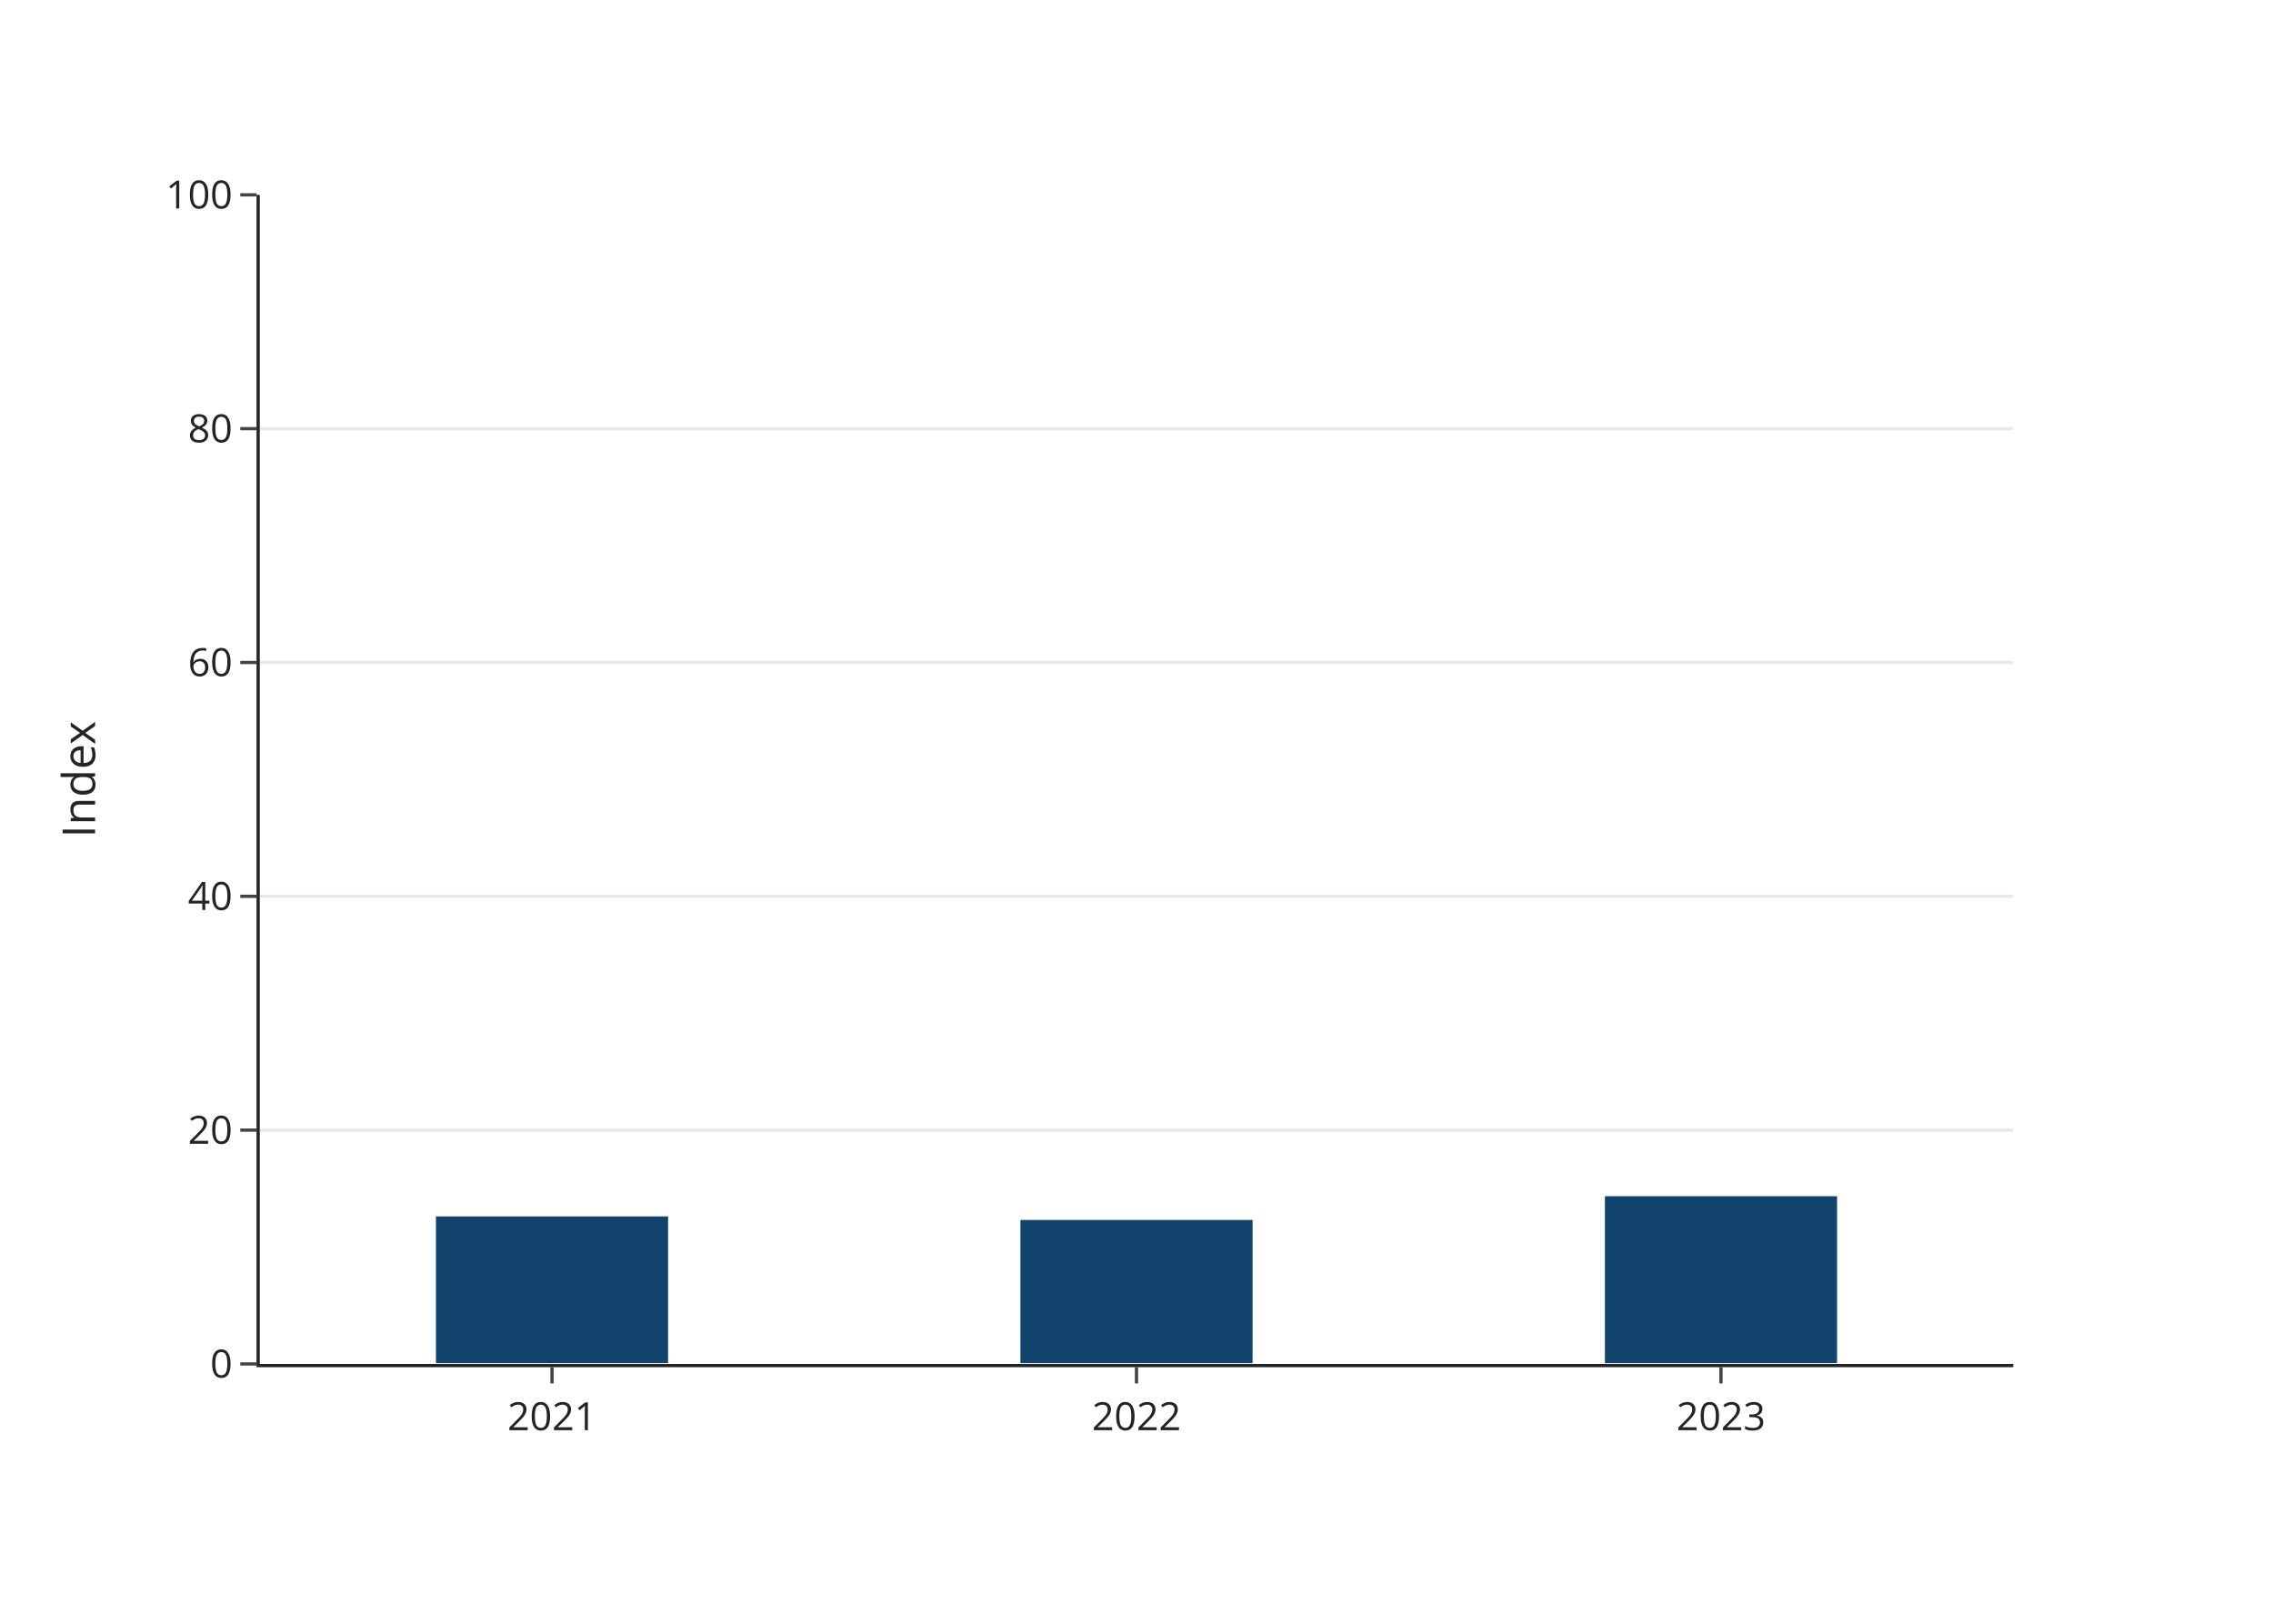
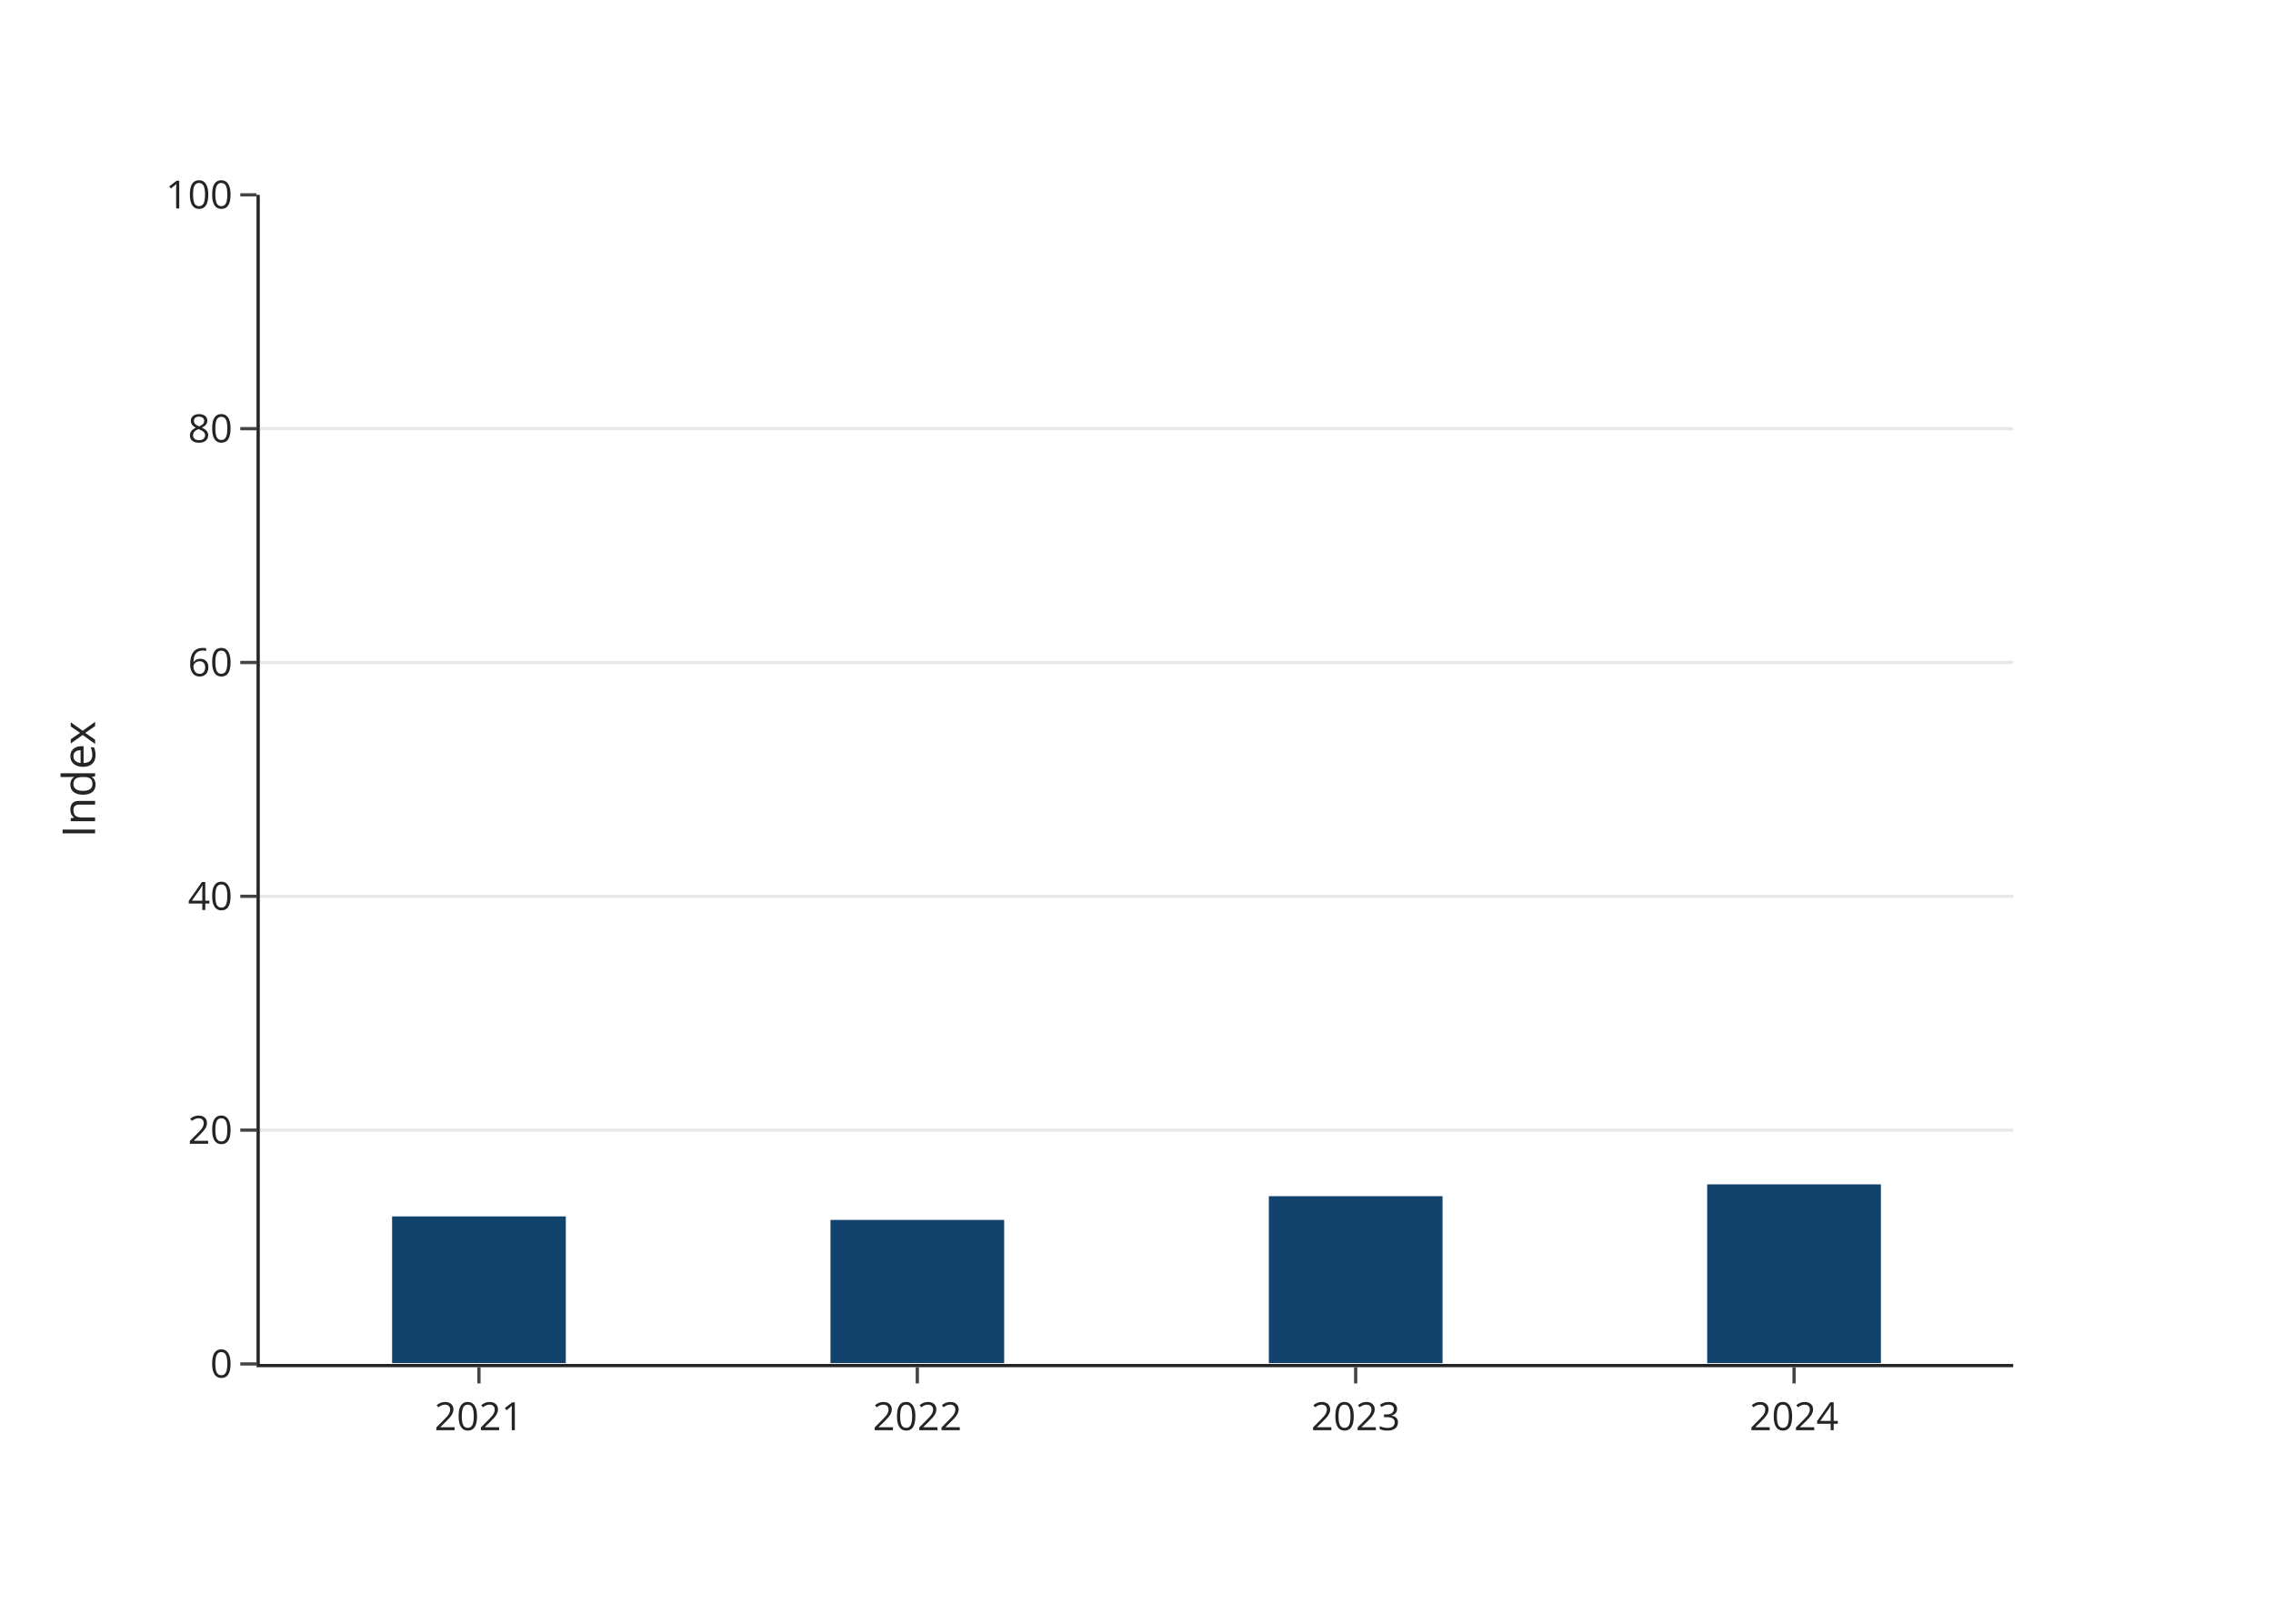
<svg xmlns="http://www.w3.org/2000/svg" class="main-svg" width="700" height="500" style="" viewBox="0 0 700 500">
  <rect x="0" y="0" width="700" height="500" style="fill: rgb(255, 255, 255); fill-opacity: 1;" />
-   <defs id="defs-fb2d51">
+   <defs id="defs-4a4f36">
    <g class="clips">
-       <clipPath id="clipfb2d51xyplot" class="plotclip">
+       <clipPath id="clip4a4f36xyplot" class="plotclip">
        <rect width="540" height="360" />
      </clipPath>
-       <clipPath class="axesclip" id="clipfb2d51x">
+       <clipPath class="axesclip" id="clip4a4f36x">
        <rect x="80" y="0" width="540" height="500" />
      </clipPath>
-       <clipPath class="axesclip" id="clipfb2d51y">
+       <clipPath class="axesclip" id="clip4a4f36y">
        <rect x="0" y="60" width="700" height="360" />
      </clipPath>
-       <clipPath class="axesclip" id="clipfb2d51xy">
+       <clipPath class="axesclip" id="clip4a4f36xy">
        <rect x="80" y="60" width="540" height="360" />
      </clipPath>
    </g>
    <g class="gradients" />
    <g class="patterns" />
  </defs>
  <g class="bglayer" />
  <g class="layer-below">
    <g class="imagelayer" />
    <g class="shapelayer" />
  </g>
  <g class="cartesianlayer">
    <g class="subplot xy">
      <g class="layer-subplot">
        <g class="shapelayer" />
        <g class="imagelayer" />
      </g>
      <g class="minor-gridlayer">
        <g class="x" />
        <g class="y" />
      </g>
      <g class="gridlayer">
        <g class="x" />
        <g class="y">
          <path class="ygrid crisp" transform="translate(0,348)" d="M80,0h540" style="stroke: rgb(232, 232, 232); stroke-opacity: 1; stroke-width: 1px;" />
          <path class="ygrid crisp" transform="translate(0,276)" d="M80,0h540" style="stroke: rgb(232, 232, 232); stroke-opacity: 1; stroke-width: 1px;" />
          <path class="ygrid crisp" transform="translate(0,204)" d="M80,0h540" style="stroke: rgb(232, 232, 232); stroke-opacity: 1; stroke-width: 1px;" />
          <path class="ygrid crisp" transform="translate(0,132)" d="M80,0h540" style="stroke: rgb(232, 232, 232); stroke-opacity: 1; stroke-width: 1px;" />
        </g>
      </g>
      <g class="zerolinelayer" />
      <g class="layer-between">
        <g class="shapelayer" />
        <g class="imagelayer" />
      </g>
      <path class="xlines-below" />
      <path class="ylines-below" />
      <g class="overlines-below" />
      <g class="xaxislayer-below" />
      <g class="yaxislayer-below" />
      <g class="overaxes-below" />
      <g class="overplot">
-         <g class="xy" transform="translate(80,60)" clip-path="url(#clipfb2d51xyplot)">
+         <g class="xy" transform="translate(80,60)" clip-path="url(#clip4a4f36xyplot)">
          <g class="barlayer mlayer">
            <g class="trace bars" style="opacity: 1;">
              <g class="points">
                <g class="point">
-                   <path d="M54,360V314.32H126V360Z" style="vector-effect: none; opacity: 1; stroke-width: 0.5px; fill: rgb(18, 67, 109); fill-opacity: 1; stroke: rgb(255, 255, 255); stroke-opacity: 1;" />
+                   <path d="M40.5,360V314.32H94.5V360Z" style="vector-effect: none; opacity: 1; stroke-width: 0.5px; fill: rgb(18, 67, 109); fill-opacity: 1; stroke: rgb(255, 255, 255); stroke-opacity: 1;" />
                </g>
                <g class="point">
-                   <path d="M234,360V315.41H306V360Z" style="vector-effect: none; opacity: 1; stroke-width: 0.5px; fill: rgb(18, 67, 109); fill-opacity: 1; stroke: rgb(255, 255, 255); stroke-opacity: 1;" />
+                   <path d="M175.5,360V315.4H229.5V360Z" style="vector-effect: none; opacity: 1; stroke-width: 0.5px; fill: rgb(18, 67, 109); fill-opacity: 1; stroke: rgb(255, 255, 255); stroke-opacity: 1;" />
                </g>
                <g class="point">
-                   <path d="M414,360V308.1H486V360Z" style="vector-effect: none; opacity: 1; stroke-width: 0.5px; fill: rgb(18, 67, 109); fill-opacity: 1; stroke: rgb(255, 255, 255); stroke-opacity: 1;" />
+                   <path d="M310.5,360V308.09H364.5V360Z" style="vector-effect: none; opacity: 1; stroke-width: 0.5px; fill: rgb(18, 67, 109); fill-opacity: 1; stroke: rgb(255, 255, 255); stroke-opacity: 1;" />
+                 </g>
+                 <g class="point">
+                   <path d="M445.5,360V304.45H499.5V360Z" style="vector-effect: none; opacity: 1; stroke-width: 0.5px; fill: rgb(18, 67, 109); fill-opacity: 1; stroke: rgb(255, 255, 255); stroke-opacity: 1;" />
                </g>
              </g>
            </g>
          </g>
        </g>
      </g>
      <path class="xlines-above crisp" d="M79,420.5H620" style="fill: none; stroke-width: 1px; stroke: rgb(36, 36, 36); stroke-opacity: 1;" />
      <path class="ylines-above crisp" d="M79.5,60V420" style="fill: none; stroke-width: 1px; stroke: rgb(36, 36, 36); stroke-opacity: 1;" />
      <g class="overlines-above" />
      <g class="xaxislayer-above">
-         <path class="xtick ticks crisp" d="M0,421v5" transform="translate(170,0)" style="stroke: rgb(68, 68, 68); stroke-opacity: 1; stroke-width: 1px;" />
-         <path class="xtick ticks crisp" d="M0,421v5" transform="translate(350,0)" style="stroke: rgb(68, 68, 68); stroke-opacity: 1; stroke-width: 1px;" />
-         <path class="xtick ticks crisp" d="M0,421v5" transform="translate(530,0)" style="stroke: rgb(68, 68, 68); stroke-opacity: 1; stroke-width: 1px;" />
+         <path class="xtick ticks crisp" d="M0,421v5" transform="translate(147.5,0)" style="stroke: rgb(68, 68, 68); stroke-opacity: 1; stroke-width: 1px;" />
+         <path class="xtick ticks crisp" d="M0,421v5" transform="translate(282.5,0)" style="stroke: rgb(68, 68, 68); stroke-opacity: 1; stroke-width: 1px;" />
+         <path class="xtick ticks crisp" d="M0,421v5" transform="translate(417.5,0)" style="stroke: rgb(68, 68, 68); stroke-opacity: 1; stroke-width: 1px;" />
+         <path class="xtick ticks crisp" d="M0,421v5" transform="translate(552.5,0)" style="stroke: rgb(68, 68, 68); stroke-opacity: 1; stroke-width: 1px;" />
        <g class="xtick">
-           <text text-anchor="middle" x="0" y="440.4" transform="translate(170,0)" style="font-family: 'Open Sans', verdana, arial, sans-serif; font-size: 12px; fill: rgb(36, 36, 36); fill-opacity: 1; white-space: pre; opacity: 1;">2021</text>
+           <text text-anchor="middle" x="0" y="440.4" transform="translate(147.5,0)" style="font-family: 'Open Sans', verdana, arial, sans-serif; font-size: 12px; fill: rgb(36, 36, 36); fill-opacity: 1; white-space: pre; opacity: 1;">2021</text>
        </g>
        <g class="xtick">
-           <text text-anchor="middle" x="0" y="440.4" transform="translate(350,0)" style="font-family: 'Open Sans', verdana, arial, sans-serif; font-size: 12px; fill: rgb(36, 36, 36); fill-opacity: 1; white-space: pre; opacity: 1;">2022</text>
+           <text text-anchor="middle" x="0" y="440.4" transform="translate(282.5,0)" style="font-family: 'Open Sans', verdana, arial, sans-serif; font-size: 12px; fill: rgb(36, 36, 36); fill-opacity: 1; white-space: pre; opacity: 1;">2022</text>
        </g>
        <g class="xtick">
-           <text text-anchor="middle" x="0" y="440.4" transform="translate(530,0)" style="font-family: 'Open Sans', verdana, arial, sans-serif; font-size: 12px; fill: rgb(36, 36, 36); fill-opacity: 1; white-space: pre; opacity: 1;">2023</text>
+           <text text-anchor="middle" x="0" y="440.4" transform="translate(417.5,0)" style="font-family: 'Open Sans', verdana, arial, sans-serif; font-size: 12px; fill: rgb(36, 36, 36); fill-opacity: 1; white-space: pre; opacity: 1;">2023</text>
+         </g>
+         <g class="xtick">
+           <text text-anchor="middle" x="0" y="440.4" transform="translate(552.5,0)" style="font-family: 'Open Sans', verdana, arial, sans-serif; font-size: 12px; fill: rgb(36, 36, 36); fill-opacity: 1; white-space: pre; opacity: 1;">2024</text>
        </g>
      </g>
      <g class="yaxislayer-above">
        <path class="ytick ticks crisp" d="M79,0h-5" transform="translate(0,420)" style="stroke: rgb(68, 68, 68); stroke-opacity: 1; stroke-width: 1px;" />
        <path class="ytick ticks crisp" d="M79,0h-5" transform="translate(0,348)" style="stroke: rgb(68, 68, 68); stroke-opacity: 1; stroke-width: 1px;" />
        <path class="ytick ticks crisp" d="M79,0h-5" transform="translate(0,276)" style="stroke: rgb(68, 68, 68); stroke-opacity: 1; stroke-width: 1px;" />
        <path class="ytick ticks crisp" d="M79,0h-5" transform="translate(0,204)" style="stroke: rgb(68, 68, 68); stroke-opacity: 1; stroke-width: 1px;" />
        <path class="ytick ticks crisp" d="M79,0h-5" transform="translate(0,132)" style="stroke: rgb(68, 68, 68); stroke-opacity: 1; stroke-width: 1px;" />
        <path class="ytick ticks crisp" d="M79,0h-5" transform="translate(0,60)" style="stroke: rgb(68, 68, 68); stroke-opacity: 1; stroke-width: 1px;" />
        <g class="ytick">
          <text text-anchor="end" x="71.6" y="4.2" transform="translate(0,420)" style="font-family: 'Open Sans', verdana, arial, sans-serif; font-size: 12px; fill: rgb(36, 36, 36); fill-opacity: 1; white-space: pre; opacity: 1;">0</text>
        </g>
        <g class="ytick">
          <text text-anchor="end" x="71.6" y="4.2" style="font-family: 'Open Sans', verdana, arial, sans-serif; font-size: 12px; fill: rgb(36, 36, 36); fill-opacity: 1; white-space: pre; opacity: 1;" transform="translate(0,348)">20</text>
        </g>
        <g class="ytick">
          <text text-anchor="end" x="71.6" y="4.2" style="font-family: 'Open Sans', verdana, arial, sans-serif; font-size: 12px; fill: rgb(36, 36, 36); fill-opacity: 1; white-space: pre; opacity: 1;" transform="translate(0,276)">40</text>
        </g>
        <g class="ytick">
          <text text-anchor="end" x="71.6" y="4.2" style="font-family: 'Open Sans', verdana, arial, sans-serif; font-size: 12px; fill: rgb(36, 36, 36); fill-opacity: 1; white-space: pre; opacity: 1;" transform="translate(0,204)">60</text>
        </g>
        <g class="ytick">
          <text text-anchor="end" x="71.6" y="4.2" style="font-family: 'Open Sans', verdana, arial, sans-serif; font-size: 12px; fill: rgb(36, 36, 36); fill-opacity: 1; white-space: pre; opacity: 1;" transform="translate(0,132)">80</text>
        </g>
        <g class="ytick">
          <text text-anchor="end" x="71.6" y="4.2" style="font-family: 'Open Sans', verdana, arial, sans-serif; font-size: 12px; fill: rgb(36, 36, 36); fill-opacity: 1; white-space: pre; opacity: 1;" transform="translate(0,60)">100</text>
        </g>
      </g>
      <g class="overaxes-above" />
    </g>
  </g>
  <g class="polarlayer" />
  <g class="smithlayer" />
  <g class="ternarylayer" />
  <g class="geolayer" />
  <g class="funnelarealayer" />
  <g class="pielayer" />
  <g class="iciclelayer" />
  <g class="treemaplayer" />
  <g class="sunburstlayer" />
  <g class="glimages" />
-   <defs id="topdefs-fb2d51">
+   <defs id="topdefs-4a4f36">
    <g class="clips" />
  </defs>
  <g class="layer-above">
    <g class="imagelayer" />
    <g class="shapelayer" />
  </g>
  <g class="infolayer">
    <g class="g-gtitle" />
    <g class="g-xtitle" />
    <g class="g-ytitle">
      <text class="ytitle" transform="rotate(-90,29.2875,240)" x="29.288" y="240" text-anchor="middle" style="opacity: 1; font-family: 'Open Sans', verdana, arial, sans-serif; font-size: 14px; fill: rgb(36, 36, 36); fill-opacity: 1; white-space: pre;">Index</text>
    </g>
  </g>
</svg>
